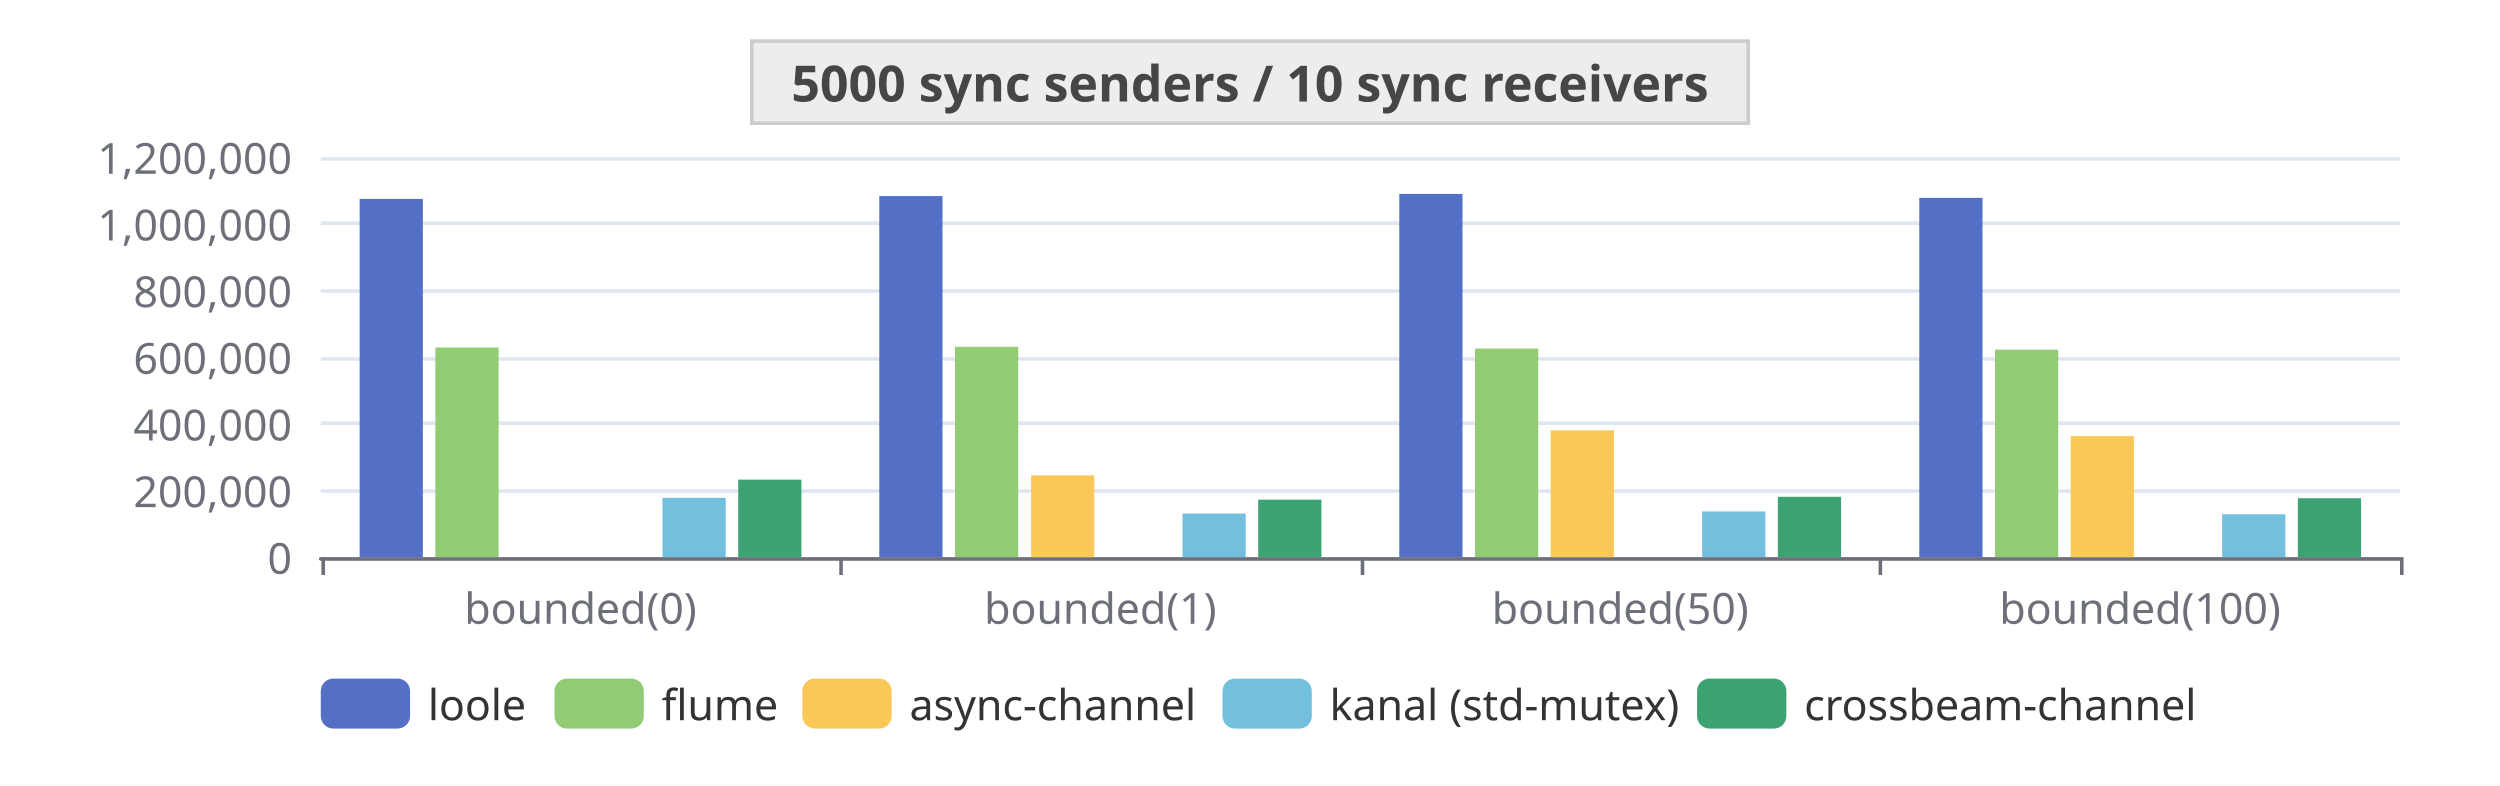
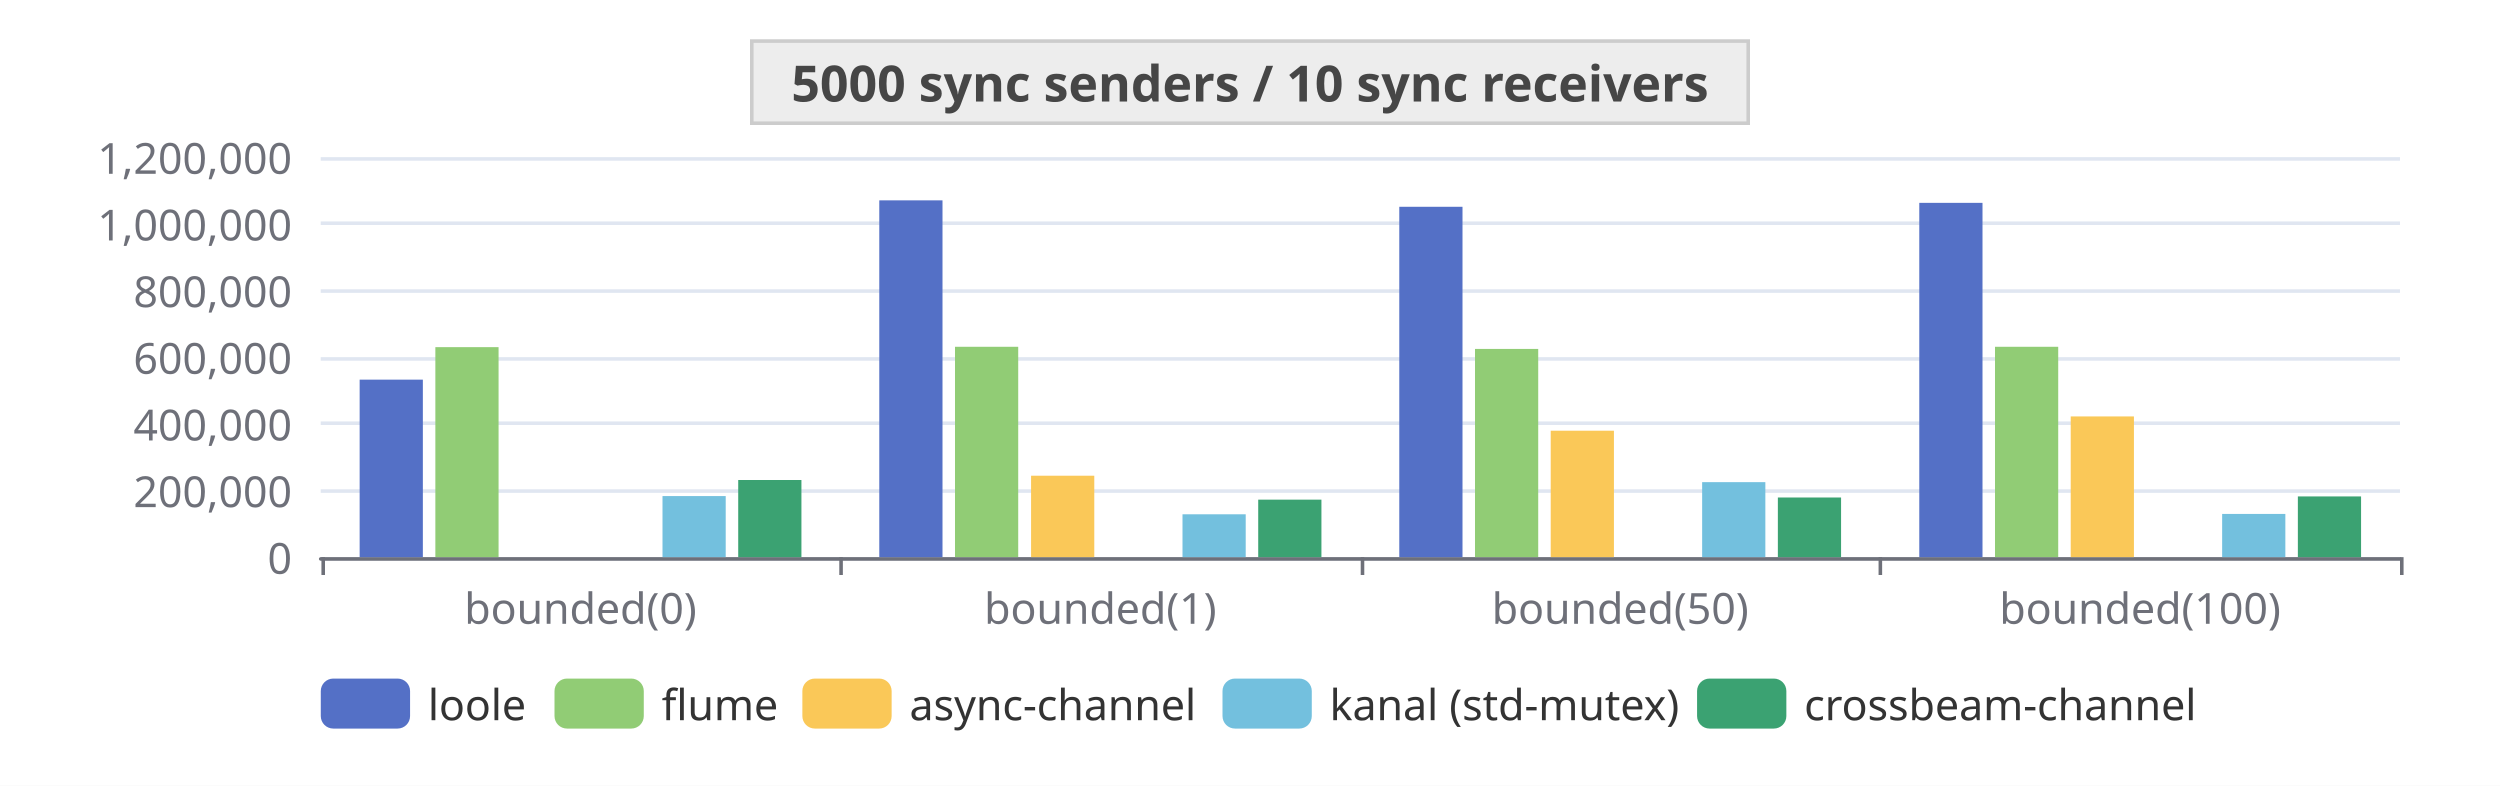
<svg xmlns="http://www.w3.org/2000/svg" width="700" height="220" version="1.1" baseProfile="full" viewBox="0 0 700 220">
  <rect width="700" height="220" x="0" y="0" id="0" fill="white" />
  <path d="M89.8 156.5L672 156.5" fill="none" stroke="#E0E6F1" />
  <path d="M89.8 137.5L672 137.5" fill="none" stroke="#E0E6F1" />
  <path d="M89.8 118.5L672 118.5" fill="none" stroke="#E0E6F1" />
  <path d="M89.8 100.5L672 100.5" fill="none" stroke="#E0E6F1" />
  <path d="M89.8 81.5L672 81.5" fill="none" stroke="#E0E6F1" />
  <path d="M89.8 62.5L672 62.5" fill="none" stroke="#E0E6F1" />
  <path d="M89.8 44.5L672 44.5" fill="none" stroke="#E0E6F1" />
  <path d="M89.8 156.5L672 156.5" fill="none" stroke="#6E7079" stroke-linecap="round" />
  <path d="M90.5 156L90.5 161" fill="none" stroke="#6E7079" />
  <path d="M235.5 156L235.5 161" fill="none" stroke="#6E7079" />
  <path d="M381.5 156L381.5 161" fill="none" stroke="#6E7079" />
  <path d="M526.5 156L526.5 161" fill="none" stroke="#6E7079" />
  <path d="M672.5 156L672.5 161" fill="none" stroke="#6E7079" />
  <text dominant-baseline="central" text-anchor="end" style="font-size:12px;font-family:sans-serif;" transform="translate(81.76 156)" fill="#6E7079">0</text>
  <text dominant-baseline="central" text-anchor="end" style="font-size:12px;font-family:sans-serif;" transform="translate(81.76 137.3333)" fill="#6E7079">200,000</text>
  <text dominant-baseline="central" text-anchor="end" style="font-size:12px;font-family:sans-serif;" transform="translate(81.76 118.6667)" fill="#6E7079">400,000</text>
  <text dominant-baseline="central" text-anchor="end" style="font-size:12px;font-family:sans-serif;" transform="translate(81.76 100)" fill="#6E7079">600,000</text>
  <text dominant-baseline="central" text-anchor="end" style="font-size:12px;font-family:sans-serif;" transform="translate(81.76 81.3333)" fill="#6E7079">800,000</text>
  <text dominant-baseline="central" text-anchor="end" style="font-size:12px;font-family:sans-serif;" transform="translate(81.76 62.6667)" fill="#6E7079">1,000,000</text>
  <text dominant-baseline="central" text-anchor="end" style="font-size:12px;font-family:sans-serif;" transform="translate(81.76 44)" fill="#6E7079">1,200,000</text>
  <text dominant-baseline="central" text-anchor="middle" style="font-size:12px;font-family:sans-serif;" y="6" transform="translate(162.54 164)" fill="#6E7079">bounded(0)</text>
  <text dominant-baseline="central" text-anchor="middle" style="font-size:12px;font-family:sans-serif;" y="6" transform="translate(308.1 164)" fill="#6E7079">bounded(1)</text>
  <text dominant-baseline="central" text-anchor="middle" style="font-size:12px;font-family:sans-serif;" y="6" transform="translate(453.66 164)" fill="#6E7079">bounded(50)</text>
  <text dominant-baseline="central" text-anchor="middle" style="font-size:12px;font-family:sans-serif;" y="6" transform="translate(599.22 164)" fill="#6E7079">bounded(100)</text>
-   <path d="M100.7 156l17.7 0l0 -100.3l-17.7 0Z" fill="#5470c6" />
-   <path d="M246.2 156l17.7 0l0 -101.1l-17.7 0Z" fill="#5470c6" />
-   <path d="M391.8 156l17.7 0l0 -101.7l-17.7 0Z" fill="#5470c6" />
-   <path d="M537.4 156l17.7 0l0 -100.6l-17.7 0Z" fill="#5470c6" />
-   <path d="M121.9 156l17.7 0l0 -58.7l-17.7 0Z" fill="#91cc75" />
+   <path d="M100.7 156l17.7 0l0 -49.7l-17.7 0Z" fill="#5470c6" />
+   <path d="M246.2 156l17.7 0l0 -99.9l-17.7 0Z" fill="#5470c6" />
+   <path d="M391.8 156l17.7 0l0 -98.1l-17.7 0Z" fill="#5470c6" />
+   <path d="M537.4 156l17.7 0l0 -99.2l-17.7 0Z" fill="#5470c6" />
+   <path d="M121.9 156l17.7 0l0 -58.8l-17.7 0Z" fill="#91cc75" />
  <path d="M267.4 156l17.7 0l0 -58.9l-17.7 0Z" fill="#91cc75" />
-   <path d="M413 156l17.7 0l0 -58.4l-17.7 0Z" fill="#91cc75" />
-   <path d="M558.6 156l17.7 0l0 -58.1l-17.7 0Z" fill="#91cc75" />
+   <path d="M413 156l17.7 0l0 -58.3l-17.7 0Z" fill="#91cc75" />
+   <path d="M558.6 156l17.7 0l0 -58.9l-17.7 0Z" fill="#91cc75" />
  <path d="M143.1 156l17.7 0l0 0l-17.7 0Z" fill="#fac858" />
-   <path d="M288.7 156l17.7 0l0 -22.9l-17.7 0Z" fill="#fac858" />
-   <path d="M434.2 156l17.7 0l0 -35.5l-17.7 0Z" fill="#fac858" />
-   <path d="M579.8 156l17.7 0l0 -33.9l-17.7 0Z" fill="#fac858" />
+   <path d="M288.7 156l17.7 0l0 -22.8l-17.7 0Z" fill="#fac858" />
+   <path d="M434.2 156l17.7 0l0 -35.4l-17.7 0Z" fill="#fac858" />
+   <path d="M579.8 156l17.7 0l0 -39.4l-17.7 0Z" fill="#fac858" />
  <path d="M164.3 156l17.7 0l0 0l-17.7 0Z" fill="#ee6666" />
  <path d="M309.9 156l17.7 0l0 0l-17.7 0Z" fill="#ee6666" />
  <path d="M455.4 156l17.7 0l0 0l-17.7 0Z" fill="#ee6666" />
  <path d="M601 156l17.7 0l0 0l-17.7 0Z" fill="#ee6666" />
-   <path d="M185.5 156l17.7 0l0 -16.6l-17.7 0Z" fill="#73c0de" />
-   <path d="M331.1 156l17.7 0l0 -12.2l-17.7 0Z" fill="#73c0de" />
-   <path d="M476.6 156l17.7 0l0 -12.8l-17.7 0Z" fill="#73c0de" />
-   <path d="M622.2 156l17.7 0l0 -12l-17.7 0Z" fill="#73c0de" />
-   <path d="M206.7 156l17.7 0l0 -21.7l-17.7 0Z" fill="#3ba272" />
+   <path d="M185.5 156l17.7 0l0 -17.1l-17.7 0Z" fill="#73c0de" />
+   <path d="M331.1 156l17.7 0l0 -12l-17.7 0Z" fill="#73c0de" />
+   <path d="M476.6 156l17.7 0l0 -21l-17.7 0Z" fill="#73c0de" />
+   <path d="M622.2 156l17.7 0l0 -12.1l-17.7 0Z" fill="#73c0de" />
+   <path d="M206.7 156l17.7 0l0 -21.6l-17.7 0Z" fill="#3ba272" />
  <path d="M352.3 156l17.7 0l0 -16.1l-17.7 0Z" fill="#3ba272" />
-   <path d="M497.8 156l17.7 0l0 -16.9l-17.7 0Z" fill="#3ba272" />
-   <path d="M643.4 156l17.7 0l0 -16.5l-17.7 0Z" fill="#3ba272" />
+   <path d="M497.8 156l17.7 0l0 -16.7l-17.7 0Z" fill="#3ba272" />
+   <path d="M643.4 156l17.7 0l0 -17l-17.7 0Z" fill="#3ba272" />
  <path d="M-5 -5l530.4 0l0 24l-530.4 0Z" transform="translate(89.82 190)" fill="rgb(0,0,0)" fill-opacity="0" stroke="#ccc" stroke-width="0" />
  <path d="M3.5 0L21.5 0A3.5 3.5 0 0 1 25 3.5L25 10.5A3.5 3.5 0 0 1 21.5 14L3.5 14A3.5 3.5 0 0 1 0 10.5L0 3.5A3.5 3.5 0 0 1 3.5 0" transform="translate(89.82 190)" fill="#5470c6" />
  <text dominant-baseline="central" text-anchor="start" style="font-size:12px;font-family:sans-serif;" x="30" y="7" transform="translate(89.82 190)" fill="#333">loole</text>
  <path d="M3.5 0L21.5 0A3.5 3.5 0 0 1 25 3.5L25 10.5A3.5 3.5 0 0 1 21.5 14L3.5 14A3.5 3.5 0 0 1 0 10.5L0 3.5A3.5 3.5 0 0 1 3.5 0" transform="translate(155.26 190)" fill="#91cc75" />
  <text dominant-baseline="central" text-anchor="start" style="font-size:12px;font-family:sans-serif;" x="30" y="7" transform="translate(155.26 190)" fill="#333">flume</text>
  <path d="M3.5 0L21.5 0A3.5 3.5 0 0 1 25 3.5L25 10.5A3.5 3.5 0 0 1 21.5 14L3.5 14A3.5 3.5 0 0 1 0 10.5L0 3.5A3.5 3.5 0 0 1 3.5 0" transform="translate(224.66 190)" fill="#fac858" />
  <text dominant-baseline="central" text-anchor="start" style="font-size:12px;font-family:sans-serif;" x="30" y="7" transform="translate(224.66 190)" fill="#333">async-channel</text>
  <path d="M3.5 0L21.5 0A3.5 3.5 0 0 1 25 3.5L25 10.5A3.5 3.5 0 0 1 21.5 14L3.5 14A3.5 3.5 0 0 1 0 10.5L0 3.5A3.5 3.5 0 0 1 3.5 0" transform="translate(342.3 190)" fill="#73c0de" />
  <text dominant-baseline="central" text-anchor="start" style="font-size:12px;font-family:sans-serif;" xml:space="preserve" x="30" y="7" transform="translate(342.3 190)" fill="#333">kanal (std-mutex)</text>
  <path d="M3.5 0L21.5 0A3.5 3.5 0 0 1 25 3.5L25 10.5A3.5 3.5 0 0 1 21.5 14L3.5 14A3.5 3.5 0 0 1 0 10.5L0 3.5A3.5 3.5 0 0 1 3.5 0" transform="translate(475.18 190)" fill="#3ba272" />
  <text dominant-baseline="central" text-anchor="start" style="font-size:12px;font-family:sans-serif;" x="30" y="7" transform="translate(475.18 190)" fill="#333">crossbeam-channel</text>
  <path d="M-139.5 -4.5l279 0l0 23l-279 0Z" transform="translate(350 16)" fill="#ddd8" stroke="#ccc" />
  <text dominant-baseline="central" text-anchor="middle" style="font-size:14px;font-family:sans-serif;font-weight:bold;" xml:space="preserve" y="7" transform="translate(350 16)" fill="#464646">5000 sync senders / 10 sync receivers</text>
</svg>
